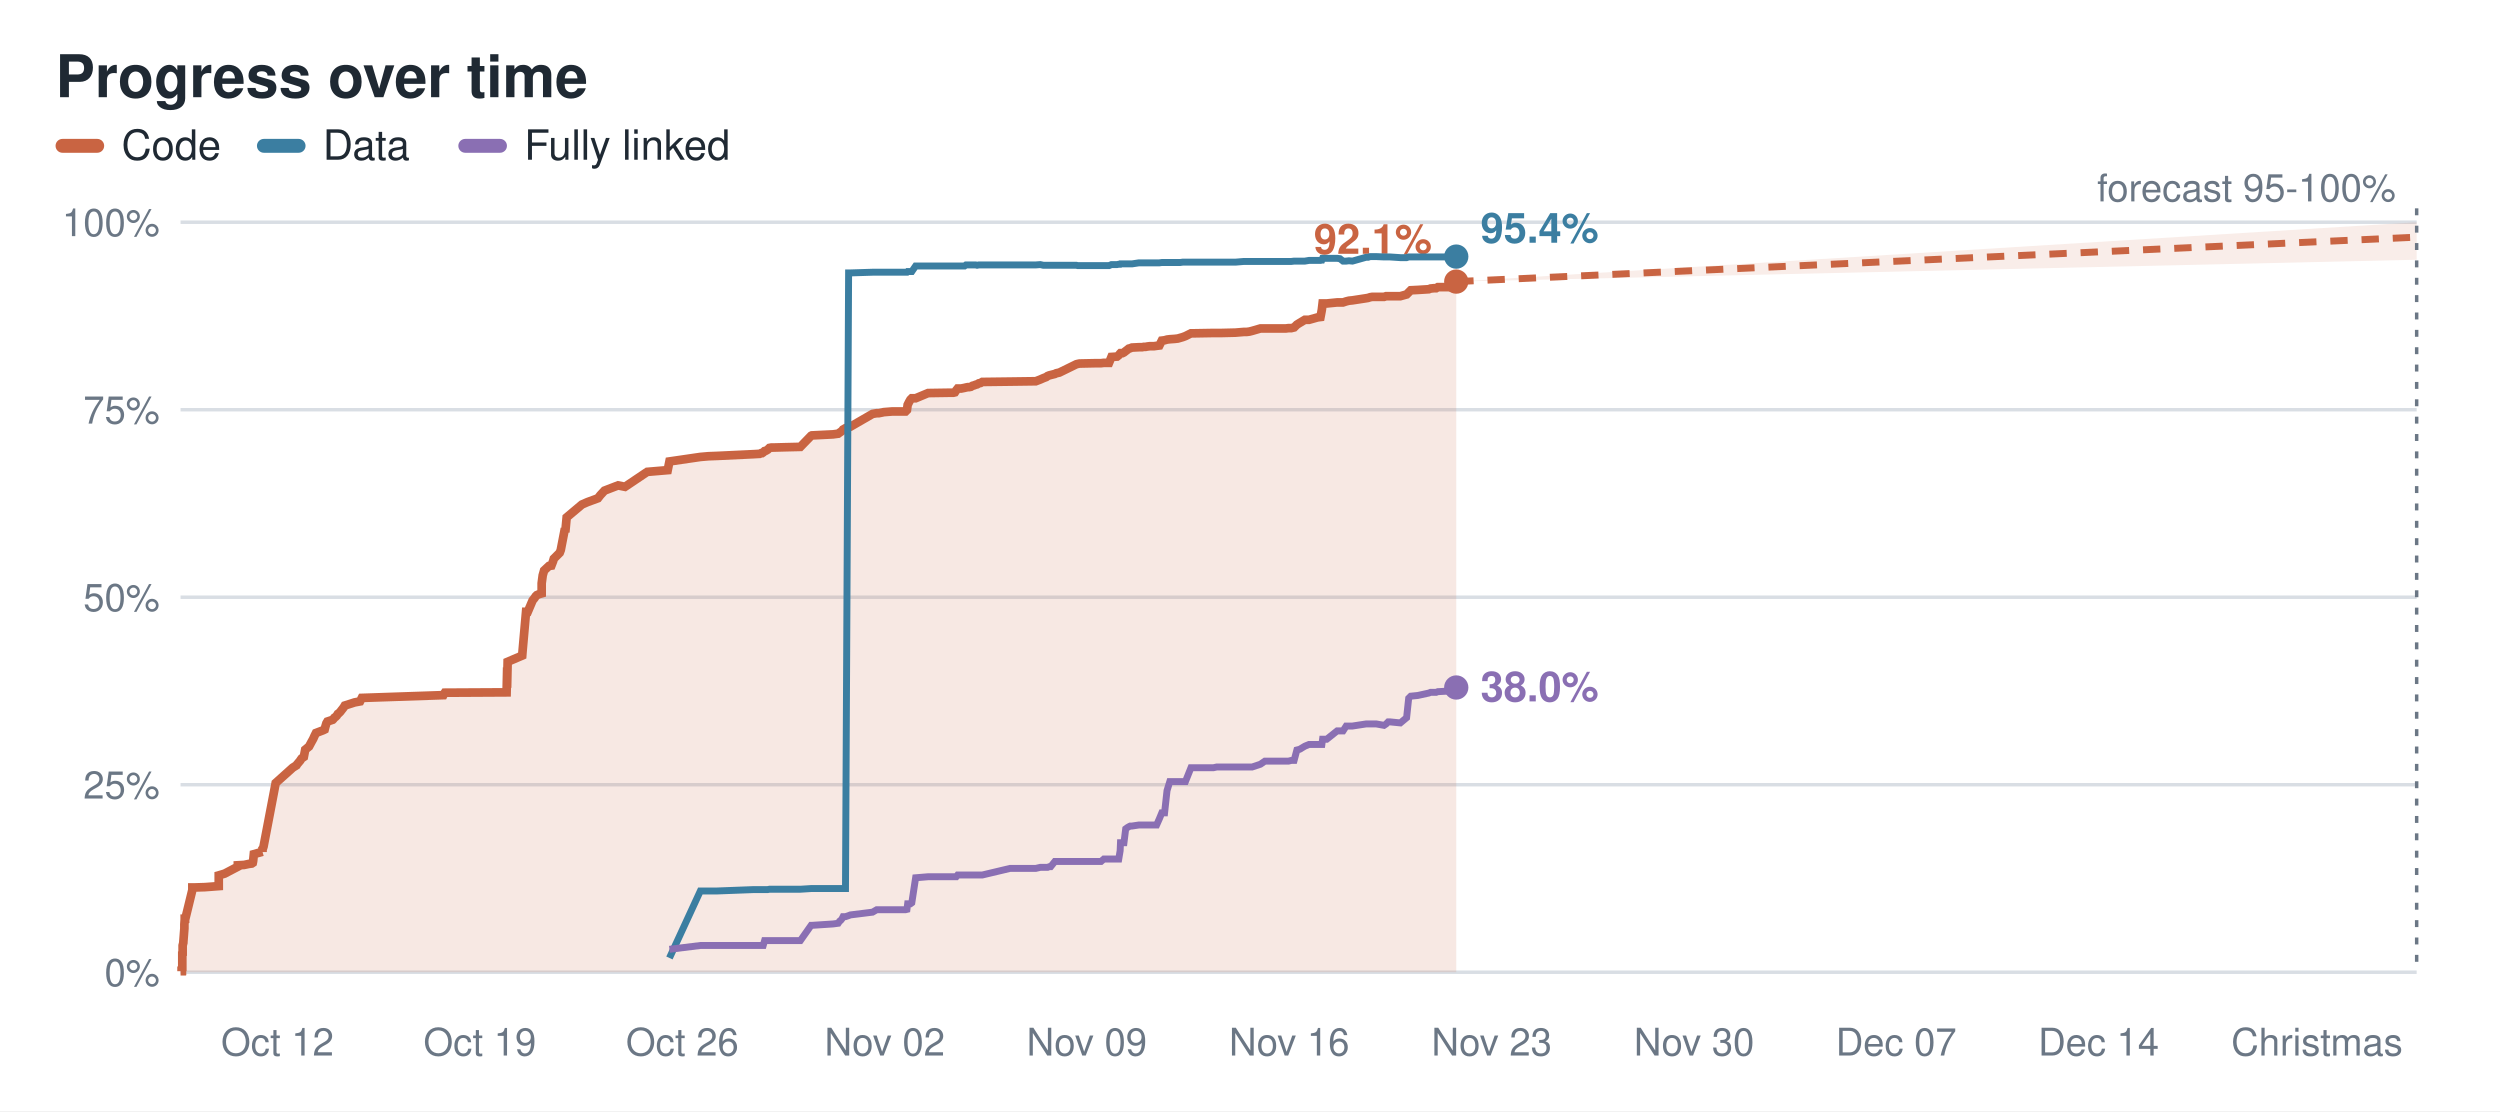
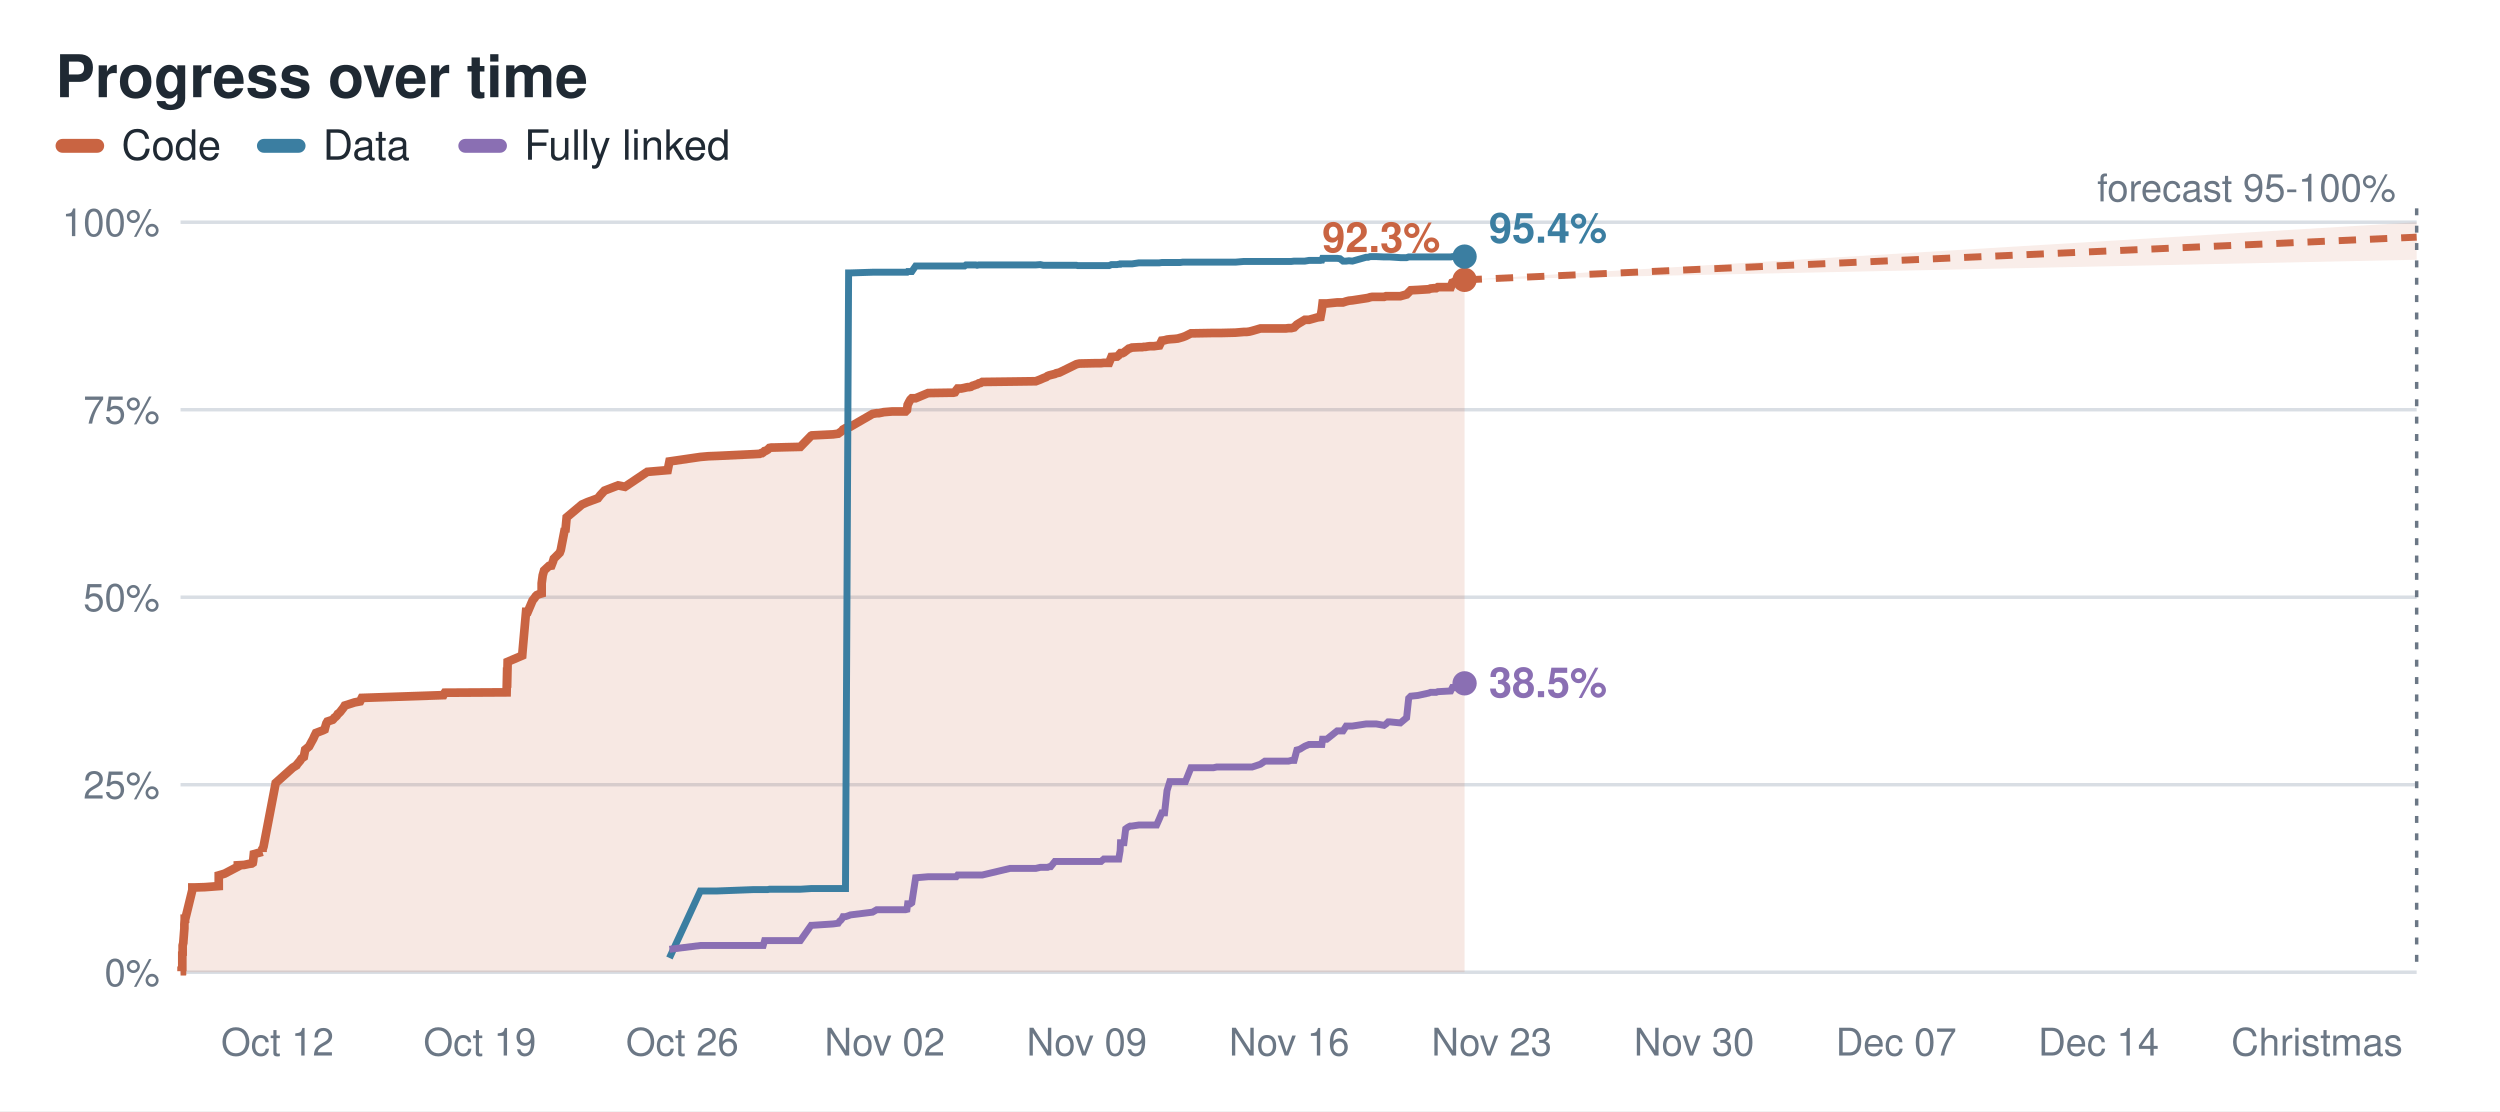
<svg xmlns="http://www.w3.org/2000/svg" viewBox="0 0 720 320" width="720" height="320" font-family="-apple-system,Segoe UI,Helvetica,Arial,sans-serif" role="img" aria-label="Progress over time">
  <rect width="100%" height="100%" fill="#ffffff" />
  <text x="16" y="28" font-size="17" font-weight="600" fill="#1f2933">Progress over time</text>
  <rect x="16" y="40" width="14" height="4" rx="2" fill="#c96442" />
  <text x="35" y="46" font-size="12" fill="#1f2933">Code</text>
  <rect x="74" y="40" width="14" height="4" rx="2" fill="#3b7ea1" />
  <text x="93" y="46" font-size="12" fill="#1f2933">Data</text>
  <rect x="132" y="40" width="14" height="4" rx="2" fill="#8a6fb3" />
  <text x="151" y="46" font-size="12" fill="#1f2933">Fully linked</text>
  <line x1="52" y1="280.0" x2="696" y2="280.0" stroke="#d9dee4" />
  <text x="46" y="284.0" font-size="11" fill="#6b7785" text-anchor="end">0%</text>
  <line x1="52" y1="226.0" x2="696" y2="226.0" stroke="#d9dee4" />
  <text x="46" y="230.0" font-size="11" fill="#6b7785" text-anchor="end">25%</text>
  <line x1="52" y1="172.0" x2="696" y2="172.0" stroke="#d9dee4" />
  <text x="46" y="176.0" font-size="11" fill="#6b7785" text-anchor="end">50%</text>
  <line x1="52" y1="118.0" x2="696" y2="118.0" stroke="#d9dee4" />
  <text x="46" y="122.0" font-size="11" fill="#6b7785" text-anchor="end">75%</text>
  <line x1="52" y1="64.0" x2="696" y2="64.0" stroke="#d9dee4" />
  <text x="46" y="68.0" font-size="11" fill="#6b7785" text-anchor="end">100%</text>
  <text x="79.9" y="304" font-size="11" fill="#6b7785" text-anchor="middle">Oct 12</text>
  <text x="138.2" y="304" font-size="11" fill="#6b7785" text-anchor="middle">Oct 19</text>
  <text x="196.5" y="304" font-size="11" fill="#6b7785" text-anchor="middle">Oct 26</text>
  <text x="254.8" y="304" font-size="11" fill="#6b7785" text-anchor="middle">Nov 02</text>
  <text x="313.0" y="304" font-size="11" fill="#6b7785" text-anchor="middle">Nov 09</text>
  <text x="371.3" y="304" font-size="11" fill="#6b7785" text-anchor="middle">Nov 16</text>
  <text x="429.6" y="304" font-size="11" fill="#6b7785" text-anchor="middle">Nov 23</text>
  <text x="487.9" y="304" font-size="11" fill="#6b7785" text-anchor="middle">Nov 30</text>
  <text x="546.1" y="304" font-size="11" fill="#6b7785" text-anchor="middle">Dec 07</text>
  <text x="604.4" y="304" font-size="11" fill="#6b7785" text-anchor="middle">Dec 14</text>
-   <polygon points="419.4,81.1 696.0,64.0 696.0,74.8" fill="#c96442" opacity="0.12" />
-   <line x1="419.4" y1="81.1" x2="696.0" y2="68.3" stroke="#c96442" stroke-width="2" stroke-dasharray="5,4" />
+   <polygon points="421.8,80.6 696.0,64.0 696.0,74.8" fill="#c96442" opacity="0.12" />
+   <line x1="421.8" y1="80.6" x2="696.0" y2="68.3" stroke="#c96442" stroke-width="2" stroke-dasharray="5,4" />
  <line x1="696.0" y1="60" x2="696.0" y2="280.0" stroke="#6b7785" stroke-dasharray="2,3" />
  <text x="692.0" y="304" font-size="11" fill="#6b7785" text-anchor="end">Christmas</text>
  <text x="690.0" y="58.0" font-size="11" fill="#6b7785" text-anchor="end">forecast 95-100%</text>
-   <polygon points="52.0,280.0 52.0,279.7 52.0,279.7 52.1,279.7 52.1,279.7 52.3,279.7 52.3,279.7 52.3,279.7 52.3,279.7 52.3,279.6 52.3,279.6 52.3,279.6 52.3,279.6 52.4,279.6 52.4,279.5 52.4,279.5 52.4,279.5 52.4,279.5 52.4,279.5 52.4,279.4 52.4,279.4 52.4,279.4 52.4,279.4 52.4,279.4 52.4,279.3 52.4,279.3 52.4,279.3 52.4,279.3 52.4,279.2 52.4,279.2 52.5,279.1 52.5,279.1 52.5,279.0 52.5,279.0 52.5,278.9 52.5,278.9 52.5,278.9 52.5,278.8 52.5,278.8 52.5,278.7 52.5,278.7 52.5,278.6 52.5,274.0 52.6,275.3 52.6,274.0 52.6,274.0 52.6,274.0 52.6,272.9 52.6,272.3 52.8,271.5 52.8,271.3 53.1,267.4 53.1,267.0 53.1,266.2 53.2,264.8 53.2,264.7 53.2,264.6 53.3,264.6 53.3,264.4 53.3,264.3 53.3,264.4 53.3,264.4 53.3,264.4 53.4,264.5 55.4,256.3 55.4,255.7 55.4,255.6 55.7,255.6 55.8,255.6 59.0,255.5 63.0,255.2 63.0,252.1 64.7,251.6 68.5,249.6 68.5,249.2 70.3,249.1 71.7,248.8 72.5,248.7 72.5,248.7 72.8,248.5 72.9,248.0 73.1,246.0 75.6,245.3 75.6,245.4 75.6,244.5 75.7,244.4 75.9,243.8 79.4,225.5 84.3,221.1 85.4,220.4 85.5,220.2 86.5,219.0 86.6,218.8 86.9,218.4 87.5,218.0 87.9,215.9 89.0,215.0 89.7,213.7 90.2,212.8 90.6,211.9 91.0,211.1 93.1,210.3 93.5,210.1 93.7,209.3 94.0,208.3 94.3,207.8 95.8,207.3 96.0,207.1 96.3,206.7 96.6,206.5 97.0,206.1 97.3,205.6 97.6,205.4 98.0,205.0 98.3,204.6 98.7,204.1 99.0,203.7 99.3,203.2 101.5,202.5 102.1,202.3 103.7,202.0 104.2,201.0 127.7,200.2 127.9,199.8 128.1,199.5 145.9,199.4 146.0,195.1 146.1,195.2 146.2,190.6 150.4,188.8 150.5,187.5 151.5,176.2 152.0,176.2 153.4,172.9 153.9,172.3 154.3,171.7 154.6,171.4 155.3,171.1 156.0,170.9 156.0,168.0 156.3,165.7 156.7,164.3 158.1,163.0 158.8,162.9 159.3,161.6 159.5,160.9 161.2,159.2 161.5,158.4 162.7,152.2 162.8,153.3 163.2,149.0 167.6,145.3 169.2,144.6 172.2,143.5 172.9,142.6 174.1,141.3 178.0,139.8 180.0,140.2 186.4,135.9 192.3,135.4 192.8,132.9 201.7,131.6 204.0,131.4 206.6,131.3 217.1,130.8 218.8,130.7 219.2,130.5 219.5,130.5 219.8,130.3 220.2,129.9 220.6,129.8 221.1,129.5 221.6,129.0 222.1,128.9 222.6,128.9 226.3,128.8 230.5,128.7 233.6,125.5 233.8,125.4 239.9,125.1 241.4,124.9 241.8,124.6 242.1,124.4 242.5,124.1 242.8,123.7 243.5,123.3 244.4,123.1 244.9,122.9 251.3,119.2 252.5,119.0 253.1,119.0 254.1,118.8 254.5,118.7 257.0,118.5 260.8,118.5 261.2,118.1 261.4,116.6 261.8,115.8 262.2,115.1 262.6,114.7 263.7,114.7 267.3,113.2 267.5,113.2 273.9,113.1 274.6,113.1 275.0,113.0 275.4,112.4 275.8,111.9 276.4,111.9 276.8,111.9 277.3,111.8 277.8,111.7 278.2,111.6 278.7,111.5 279.1,111.5 279.6,111.4 280.1,111.1 280.5,111.0 281.0,110.8 281.4,110.7 281.9,110.4 282.4,110.3 282.9,110.0 290.9,109.9 298.3,109.8 299.6,109.3 300.5,108.9 301.3,108.6 301.7,108.3 302.2,108.1 302.6,108.0 303.8,107.7 304.2,107.5 305.1,107.3 310.0,104.9 310.4,104.8 310.9,104.7 315.6,104.6 316.0,104.6 317.1,104.6 317.9,104.5 318.9,104.5 319.4,104.5 320.1,102.8 321.7,102.7 322.2,102.3 322.6,101.8 322.7,101.7 323.3,101.7 323.7,101.5 324.2,101.1 324.6,100.8 325.1,100.4 325.5,100.3 326.0,100.1 328.0,100.0 328.9,100.0 329.4,99.9 329.9,99.9 330.4,99.8 331.2,99.7 331.7,99.7 332.4,99.7 333.1,99.6 333.9,99.5 334.6,98.1 335.4,98.0 336.1,97.8 336.9,97.7 338.3,97.6 339.2,97.5 339.9,97.3 340.6,97.1 341.4,96.8 343.0,96.0 343.8,96.0 349.5,95.9 350.4,95.9 351.1,95.9 351.8,95.9 355.8,95.8 358.2,95.6 359.0,95.6 359.8,95.5 360.6,95.3 363.0,94.6 364.3,94.6 370.3,94.6 371.1,94.5 371.9,94.5 372.7,94.3 373.5,93.5 374.3,93.0 375.8,92.1 377.0,92.1 379.5,91.4 380.3,91.3 380.6,89.7 380.7,89.1 380.9,87.4 382.1,87.4 385.1,87.1 385.9,87.1 386.8,87.1 387.7,86.8 388.5,86.6 389.5,86.5 393.4,85.9 394.0,85.8 394.6,85.6 395.2,85.5 395.8,85.5 396.4,85.5 398.6,85.5 399.2,85.3 399.8,85.3 400.3,85.3 403.3,85.3 405.1,84.8 405.7,84.2 406.3,83.6 408.3,83.5 411.5,83.3 412.0,83.1 413.0,83.0 413.6,83.0 414.1,82.7 417.8,82.7 418.3,81.4 418.8,81.2 419.4,81.1 419.4,280.0" fill="#c96442" opacity="0.15" />
-   <polyline points="52.0,279.7 52.0,279.7 52.1,279.7 52.1,279.7 52.3,279.7 52.3,279.7 52.3,279.7 52.3,279.7 52.3,279.6 52.3,279.6 52.3,279.6 52.3,279.6 52.4,279.6 52.4,279.5 52.4,279.5 52.4,279.5 52.4,279.5 52.4,279.5 52.4,279.4 52.4,279.4 52.4,279.4 52.4,279.4 52.4,279.4 52.4,279.3 52.4,279.3 52.4,279.3 52.4,279.3 52.4,279.2 52.4,279.2 52.5,279.1 52.5,279.1 52.5,279.0 52.5,279.0 52.5,278.9 52.5,278.9 52.5,278.9 52.5,278.8 52.5,278.8 52.5,278.7 52.5,278.7 52.5,278.6 52.5,274.0 52.6,275.3 52.6,274.0 52.6,274.0 52.6,274.0 52.6,272.9 52.6,272.3 52.8,271.5 52.8,271.3 53.1,267.4 53.1,267.0 53.1,266.2 53.2,264.8 53.2,264.7 53.2,264.6 53.3,264.6 53.3,264.4 53.3,264.3 53.3,264.4 53.3,264.4 53.3,264.4 53.4,264.5 55.4,256.3 55.4,255.7 55.4,255.6 55.7,255.6 55.8,255.6 59.0,255.5 63.0,255.2 63.0,252.1 64.7,251.6 68.5,249.6 68.5,249.2 70.3,249.1 71.7,248.8 72.5,248.7 72.5,248.7 72.8,248.5 72.9,248.0 73.1,246.0 75.6,245.3 75.6,245.4 75.6,244.5 75.7,244.4 75.9,243.8 79.4,225.5 84.3,221.1 85.4,220.4 85.5,220.2 86.5,219.0 86.6,218.8 86.9,218.4 87.5,218.0 87.9,215.9 89.0,215.0 89.7,213.7 90.2,212.8 90.6,211.9 91.0,211.1 93.1,210.3 93.5,210.1 93.7,209.3 94.0,208.3 94.3,207.8 95.8,207.3 96.0,207.1 96.3,206.7 96.6,206.5 97.0,206.1 97.3,205.6 97.6,205.4 98.0,205.0 98.3,204.6 98.7,204.1 99.0,203.7 99.3,203.2 101.5,202.5 102.1,202.3 103.7,202.0 104.2,201.0 127.7,200.2 127.9,199.8 128.1,199.5 145.9,199.4 146.0,195.1 146.1,195.2 146.2,190.6 150.4,188.8 150.5,187.5 151.5,176.2 152.0,176.2 153.4,172.9 153.9,172.3 154.3,171.7 154.6,171.4 155.3,171.1 156.0,170.9 156.0,168.0 156.3,165.7 156.7,164.3 158.1,163.0 158.8,162.9 159.3,161.6 159.5,160.9 161.2,159.2 161.5,158.4 162.7,152.2 162.8,153.3 163.2,149.0 167.6,145.3 169.2,144.6 172.2,143.5 172.9,142.6 174.1,141.3 178.0,139.8 180.0,140.2 186.4,135.9 192.3,135.4 192.8,132.9 201.7,131.6 204.0,131.4 206.6,131.3 217.1,130.8 218.8,130.7 219.2,130.5 219.5,130.5 219.8,130.3 220.2,129.9 220.6,129.8 221.1,129.5 221.6,129.0 222.1,128.9 222.6,128.9 226.3,128.8 230.5,128.7 233.6,125.5 233.8,125.4 239.9,125.1 241.4,124.9 241.8,124.6 242.1,124.4 242.5,124.1 242.8,123.7 243.5,123.3 244.4,123.1 244.9,122.9 251.3,119.2 252.5,119.0 253.1,119.0 254.1,118.8 254.5,118.7 257.0,118.5 260.8,118.5 261.2,118.1 261.4,116.6 261.8,115.8 262.2,115.1 262.6,114.7 263.7,114.7 267.3,113.2 267.5,113.2 273.9,113.1 274.6,113.1 275.0,113.0 275.4,112.4 275.8,111.9 276.4,111.9 276.8,111.9 277.3,111.8 277.8,111.7 278.2,111.6 278.7,111.5 279.1,111.5 279.6,111.4 280.1,111.1 280.5,111.0 281.0,110.8 281.4,110.7 281.9,110.4 282.4,110.3 282.9,110.0 290.9,109.9 298.3,109.8 299.6,109.3 300.5,108.9 301.3,108.6 301.7,108.3 302.2,108.1 302.6,108.0 303.8,107.7 304.2,107.5 305.1,107.3 310.0,104.9 310.4,104.8 310.9,104.7 315.6,104.6 316.0,104.6 317.1,104.6 317.9,104.5 318.9,104.5 319.4,104.5 320.1,102.8 321.7,102.7 322.2,102.3 322.6,101.8 322.7,101.7 323.3,101.7 323.7,101.5 324.2,101.1 324.6,100.8 325.1,100.4 325.5,100.3 326.0,100.1 328.0,100.0 328.9,100.0 329.4,99.9 329.9,99.9 330.4,99.8 331.2,99.7 331.7,99.7 332.4,99.7 333.1,99.6 333.9,99.5 334.6,98.1 335.4,98.0 336.1,97.8 336.9,97.7 338.3,97.6 339.2,97.5 339.9,97.3 340.6,97.1 341.4,96.8 343.0,96.0 343.8,96.0 349.5,95.9 350.4,95.9 351.1,95.9 351.8,95.9 355.8,95.8 358.2,95.6 359.0,95.6 359.8,95.5 360.6,95.3 363.0,94.6 364.3,94.6 370.3,94.6 371.1,94.5 371.9,94.5 372.7,94.3 373.5,93.5 374.3,93.0 375.8,92.1 377.0,92.1 379.5,91.4 380.3,91.3 380.6,89.7 380.7,89.1 380.9,87.4 382.1,87.4 385.1,87.1 385.9,87.1 386.8,87.1 387.7,86.8 388.5,86.6 389.5,86.5 393.4,85.9 394.0,85.8 394.6,85.6 395.2,85.5 395.8,85.5 396.4,85.5 398.6,85.5 399.2,85.3 399.8,85.3 400.3,85.3 403.3,85.3 405.1,84.8 405.7,84.2 406.3,83.6 408.3,83.5 411.5,83.3 412.0,83.1 413.0,83.0 413.6,83.0 414.1,82.7 417.8,82.7 418.3,81.4 418.8,81.2 419.4,81.1" fill="none" stroke="#c96442" stroke-width="2.5" />
-   <circle cx="419.4" cy="81.1" r="3.5" fill="#c96442" />
-   <text x="412.4" y="73.1" font-size="12" font-weight="600" fill="#c96442" text-anchor="end">92.1%</text>
-   <polyline points="192.8,275.9 201.7,256.6 204.0,256.6 206.6,256.6 217.1,256.2 218.8,256.2 219.2,256.2 219.5,256.2 219.8,256.2 220.2,256.2 220.6,256.2 221.1,256.2 221.6,256.1 222.1,256.1 222.6,256.1 226.3,256.1 230.5,256.1 233.6,255.9 233.8,255.9 239.9,255.9 241.4,255.9 241.8,255.9 242.1,255.9 242.5,255.9 242.8,255.9 243.5,255.9 244.4,78.6 244.9,78.6 251.3,78.4 252.5,78.4 253.1,78.4 254.1,78.4 254.5,78.4 257.0,78.4 260.8,78.4 261.2,78.4 261.4,78.2 261.8,78.2 262.2,78.2 262.6,78.2 263.7,76.6 267.3,76.6 267.5,76.6 273.9,76.6 274.6,76.6 275.0,76.6 275.4,76.6 275.8,76.6 276.4,76.6 276.8,76.6 277.3,76.6 277.8,76.6 278.2,76.3 278.7,76.3 279.1,76.3 279.6,76.3 280.1,76.3 280.5,76.3 281.0,76.3 281.4,76.4 281.9,76.3 282.4,76.3 282.9,76.3 290.9,76.3 298.3,76.3 299.6,76.2 300.5,76.4 301.3,76.4 301.7,76.4 302.2,76.4 302.6,76.4 303.8,76.4 304.2,76.4 305.1,76.4 310.0,76.4 310.4,76.5 310.9,76.5 315.6,76.5 316.0,76.5 317.1,76.5 317.9,76.5 318.9,76.5 319.4,76.5 320.1,76.2 321.7,76.2 322.2,76.1 322.6,76.1 322.7,76.0 323.3,76.0 323.7,76.0 324.2,76.0 324.6,76.0 325.1,76.0 325.5,76.0 326.0,76.0 328.0,75.7 328.9,75.7 329.4,75.7 329.9,75.7 330.4,75.7 331.2,75.7 331.7,75.7 332.4,75.7 333.1,75.7 333.9,75.7 334.6,75.6 335.4,75.6 336.1,75.6 336.9,75.6 338.3,75.6 339.2,75.6 339.9,75.6 340.6,75.5 341.4,75.5 343.0,75.5 343.8,75.5 349.5,75.5 350.4,75.5 351.1,75.5 351.8,75.5 355.8,75.5 358.2,75.3 359.0,75.3 359.8,75.3 360.6,75.3 363.0,75.3 364.3,75.3 370.3,75.3 371.1,75.3 371.9,75.3 372.7,75.2 373.5,75.2 374.3,75.2 375.8,75.2 377.0,75.0 379.5,75.0 380.3,75.0 380.6,74.9 380.7,74.9 380.9,74.4 382.1,74.4 385.1,74.4 385.9,74.5 386.8,75.2 387.7,75.2 388.5,75.1 389.5,75.2 393.4,74.1 394.0,74.1 394.6,73.9 395.2,73.9 395.8,73.9 396.4,73.9 398.6,74.0 399.2,74.0 399.8,74.0 400.3,74.0 403.3,74.2 405.1,74.2 405.7,74.0 406.3,74.0 408.3,74.0 411.5,74.0 412.0,74.0 413.0,74.0 413.6,74.0 414.1,74.0 417.8,74.0 418.3,73.9 418.8,73.9 419.4,73.9" fill="none" stroke="#3b7ea1" stroke-width="2" />
-   <circle cx="419.4" cy="73.9" r="3.5" fill="#3b7ea1" />
-   <text x="426.4" y="69.9" font-size="12" font-weight="600" fill="#3b7ea1">95.4%</text>
-   <polyline points="192.8,273.4 201.7,272.3 204.0,272.3 206.6,272.3 217.1,272.3 218.8,272.3 219.2,272.3 219.5,272.3 219.8,272.3 220.2,270.9 220.6,270.9 221.1,270.9 221.6,270.9 222.1,270.9 222.6,270.9 226.3,270.9 230.5,270.9 233.6,266.5 233.8,266.5 239.9,266.1 241.4,265.9 241.8,265.3 242.1,265.1 242.5,264.6 242.8,264.0 243.5,264.0 244.4,263.7 244.9,263.5 251.3,262.7 252.5,262.0 253.1,262.0 254.1,262.0 254.5,262.0 257.0,262.0 260.8,262.0 261.2,261.9 261.4,260.3 261.8,260.3 262.2,260.3 262.6,260.0 263.7,252.8 267.3,252.5 267.5,252.5 273.9,252.5 274.6,252.5 275.0,252.5 275.4,252.5 275.8,252.0 276.4,252.0 276.8,252.0 277.3,252.0 277.8,252.0 278.2,252.0 278.7,252.0 279.1,252.0 279.6,252.0 280.1,252.0 280.5,252.0 281.0,252.0 281.4,252.0 281.9,252.0 282.4,252.0 282.9,252.0 290.9,250.1 298.3,250.1 299.6,249.8 300.5,249.8 301.3,249.8 301.7,249.8 302.2,249.6 302.6,249.6 303.8,248.1 304.2,248.1 305.1,248.1 310.0,248.1 310.4,248.1 310.9,248.1 315.6,248.1 316.0,248.1 317.1,248.1 317.9,247.4 318.9,247.4 319.4,247.4 320.1,247.4 321.7,247.4 322.2,247.4 322.6,245.0 322.7,242.7 323.3,242.7 323.7,242.7 324.2,238.7 324.6,238.4 325.1,238.1 325.5,237.9 326.0,237.9 328.0,237.6 328.9,237.6 329.4,237.6 329.9,237.6 330.4,237.6 331.2,237.6 331.7,237.6 332.4,237.6 333.1,237.6 333.9,235.8 334.6,234.1 335.4,234.1 336.1,227.7 336.9,225.1 338.3,225.1 339.2,225.1 339.9,225.1 340.6,225.1 341.4,225.1 343.0,221.1 343.8,221.1 349.5,221.1 350.4,220.9 351.1,220.9 351.8,220.9 355.8,220.9 358.2,220.9 359.0,220.9 359.8,220.9 360.6,220.9 363.0,220.1 364.3,219.2 370.3,219.2 371.1,219.2 371.9,219.0 372.7,219.0 373.5,216.0 374.3,215.8 375.8,214.9 377.0,214.4 379.5,214.4 380.3,214.4 380.6,214.4 380.7,214.4 380.9,212.9 382.1,212.9 385.1,210.5 385.9,210.5 386.8,210.5 387.7,209.1 388.5,209.1 389.5,209.1 393.4,208.5 394.0,208.5 394.6,208.5 395.2,208.5 395.8,208.5 396.4,208.5 398.6,208.9 399.2,208.5 399.8,207.9 400.3,207.9 403.3,208.2 405.1,206.7 405.7,201.1 406.3,200.5 408.3,200.3 411.5,199.6 412.0,199.4 413.0,199.4 413.6,199.4 414.1,199.2 417.8,199.0 418.3,198.0 418.8,198.0 419.4,198.0" fill="none" stroke="#8a6fb3" stroke-width="2" />
-   <circle cx="419.4" cy="198.0" r="3.5" fill="#8a6fb3" />
-   <text x="426.4" y="202.0" font-size="12" font-weight="600" fill="#8a6fb3">38.0%</text>
+   <polygon points="52.0,280.0 52.0,279.7 52.0,279.7 52.1,279.7 52.1,279.7 52.3,279.7 52.3,279.7 52.3,279.7 52.3,279.7 52.3,279.6 52.3,279.6 52.3,279.6 52.3,279.6 52.4,279.6 52.4,279.5 52.4,279.5 52.4,279.5 52.4,279.5 52.4,279.5 52.4,279.4 52.4,279.4 52.4,279.4 52.4,279.4 52.4,279.4 52.4,279.3 52.4,279.3 52.4,279.3 52.4,279.3 52.4,279.2 52.4,279.2 52.5,279.1 52.5,279.1 52.5,279.0 52.5,279.0 52.5,278.9 52.5,278.9 52.5,278.9 52.5,278.8 52.5,278.8 52.5,278.7 52.5,278.7 52.5,278.6 52.5,274.0 52.6,275.3 52.6,274.0 52.6,274.0 52.6,274.0 52.6,272.9 52.6,272.3 52.8,271.5 52.8,271.3 53.1,267.4 53.1,267.0 53.1,266.2 53.2,264.8 53.2,264.7 53.2,264.6 53.3,264.6 53.3,264.4 53.3,264.3 53.3,264.4 53.3,264.4 53.3,264.4 53.4,264.5 55.4,256.3 55.4,255.7 55.4,255.6 55.7,255.6 55.8,255.6 59.0,255.5 63.0,255.2 63.0,252.1 64.7,251.6 68.5,249.6 68.5,249.2 70.3,249.1 71.7,248.8 72.5,248.7 72.5,248.7 72.8,248.5 72.9,248.0 73.1,246.0 75.6,245.3 75.6,245.4 75.6,244.5 75.7,244.4 75.9,243.8 79.4,225.5 84.3,221.1 85.4,220.4 85.5,220.2 86.5,219.0 86.6,218.8 86.9,218.4 87.5,218.0 87.9,215.9 89.0,215.0 89.7,213.7 90.2,212.8 90.6,211.9 91.0,211.1 93.1,210.3 93.5,210.1 93.7,209.3 94.0,208.3 94.3,207.8 95.8,207.3 96.0,207.1 96.3,206.7 96.6,206.5 97.0,206.1 97.3,205.6 97.6,205.4 98.0,205.0 98.3,204.6 98.7,204.1 99.0,203.7 99.3,203.2 101.5,202.5 102.1,202.3 103.7,202.0 104.2,201.0 127.7,200.2 127.9,199.8 128.1,199.5 145.9,199.4 146.0,195.1 146.1,195.2 146.2,190.6 150.4,188.8 150.5,187.5 151.5,176.2 152.0,176.2 153.4,172.9 153.9,172.3 154.3,171.7 154.6,171.4 155.3,171.1 156.0,170.9 156.0,168.0 156.3,165.7 156.7,164.3 158.1,163.0 158.8,162.9 159.3,161.6 159.5,160.9 161.2,159.2 161.5,158.4 162.7,152.2 162.8,153.3 163.2,149.0 167.6,145.3 169.2,144.6 172.2,143.5 172.9,142.6 174.1,141.3 178.0,139.8 180.0,140.2 186.4,135.9 192.3,135.4 192.8,132.9 201.7,131.6 204.0,131.4 206.6,131.3 217.1,130.8 218.8,130.7 219.2,130.5 219.5,130.5 219.8,130.3 220.2,129.9 220.6,129.8 221.1,129.5 221.6,129.0 222.1,128.9 222.6,128.9 226.3,128.8 230.5,128.7 233.6,125.5 233.8,125.4 239.9,125.1 241.4,124.9 241.8,124.6 242.1,124.4 242.5,124.1 242.8,123.7 243.5,123.3 244.4,123.1 244.9,122.9 251.3,119.2 252.5,119.0 253.1,119.0 254.1,118.8 254.5,118.7 257.0,118.5 260.8,118.5 261.2,118.1 261.4,116.6 261.8,115.8 262.2,115.1 262.6,114.7 263.7,114.7 267.3,113.2 267.5,113.2 273.9,113.1 274.6,113.1 275.0,113.0 275.4,112.4 275.8,111.9 276.4,111.9 276.8,111.9 277.3,111.8 277.8,111.7 278.2,111.6 278.7,111.5 279.1,111.5 279.6,111.4 280.1,111.1 280.5,111.0 281.0,110.8 281.4,110.7 281.9,110.4 282.4,110.3 282.9,110.0 290.9,109.9 298.3,109.8 299.6,109.3 300.5,108.9 301.3,108.6 301.7,108.3 302.2,108.1 302.6,108.0 303.8,107.7 304.2,107.5 305.1,107.3 310.0,104.9 310.4,104.8 310.9,104.7 315.6,104.6 316.0,104.6 317.1,104.6 317.9,104.5 318.9,104.5 319.4,104.5 320.1,102.8 321.7,102.7 322.2,102.3 322.6,101.8 322.7,101.7 323.3,101.7 323.7,101.5 324.2,101.1 324.6,100.8 325.1,100.4 325.5,100.3 326.0,100.1 328.0,100.0 328.9,100.0 329.4,99.9 329.9,99.9 330.4,99.8 331.2,99.7 331.7,99.7 332.4,99.7 333.1,99.6 333.9,99.5 334.6,98.1 335.4,98.0 336.1,97.8 336.9,97.7 338.3,97.6 339.2,97.5 339.9,97.3 340.6,97.1 341.4,96.8 343.0,96.0 343.8,96.0 349.5,95.9 350.4,95.9 351.1,95.9 351.8,95.9 355.8,95.8 358.2,95.6 359.0,95.6 359.8,95.5 360.6,95.3 363.0,94.6 364.3,94.6 370.3,94.6 371.1,94.5 371.9,94.5 372.7,94.3 373.5,93.5 374.3,93.0 375.8,92.1 377.0,92.1 379.5,91.4 380.3,91.3 380.6,89.7 380.7,89.1 380.9,87.4 382.1,87.4 385.1,87.1 385.9,87.1 386.8,87.1 387.7,86.8 388.5,86.6 389.5,86.5 393.4,85.9 394.0,85.8 394.6,85.6 395.2,85.5 395.8,85.5 396.4,85.5 398.6,85.5 399.2,85.3 399.8,85.3 400.3,85.3 403.3,85.3 405.1,84.8 405.7,84.2 406.3,83.6 408.3,83.5 411.5,83.3 412.0,83.1 413.0,83.0 413.6,83.0 414.1,82.7 417.8,82.7 418.3,81.4 418.8,81.2 419.4,81.1 421.8,80.6 421.8,280.0" fill="#c96442" opacity="0.15" />
+   <polyline points="52.0,279.7 52.0,279.7 52.1,279.7 52.1,279.7 52.3,279.7 52.3,279.7 52.3,279.7 52.3,279.7 52.3,279.6 52.3,279.6 52.3,279.6 52.3,279.6 52.4,279.6 52.4,279.5 52.4,279.5 52.4,279.5 52.4,279.5 52.4,279.5 52.4,279.4 52.4,279.4 52.4,279.4 52.4,279.4 52.4,279.4 52.4,279.3 52.4,279.3 52.4,279.3 52.4,279.3 52.4,279.2 52.4,279.2 52.5,279.1 52.5,279.1 52.5,279.0 52.5,279.0 52.5,278.9 52.5,278.9 52.5,278.9 52.5,278.8 52.5,278.8 52.5,278.7 52.5,278.7 52.5,278.6 52.5,274.0 52.6,275.3 52.6,274.0 52.6,274.0 52.6,274.0 52.6,272.9 52.6,272.3 52.8,271.5 52.8,271.3 53.1,267.4 53.1,267.0 53.1,266.2 53.2,264.8 53.2,264.7 53.2,264.6 53.3,264.6 53.3,264.4 53.3,264.3 53.3,264.4 53.3,264.4 53.3,264.4 53.4,264.5 55.4,256.3 55.4,255.7 55.4,255.6 55.7,255.6 55.8,255.6 59.0,255.5 63.0,255.2 63.0,252.1 64.7,251.6 68.5,249.6 68.5,249.2 70.3,249.1 71.7,248.8 72.5,248.7 72.5,248.7 72.8,248.5 72.9,248.0 73.1,246.0 75.6,245.3 75.6,245.4 75.6,244.5 75.7,244.4 75.9,243.8 79.4,225.5 84.3,221.1 85.4,220.4 85.5,220.2 86.5,219.0 86.6,218.8 86.9,218.4 87.5,218.0 87.9,215.9 89.0,215.0 89.7,213.7 90.2,212.8 90.6,211.9 91.0,211.1 93.1,210.3 93.5,210.1 93.7,209.3 94.0,208.3 94.3,207.8 95.8,207.3 96.0,207.1 96.3,206.7 96.6,206.5 97.0,206.1 97.3,205.6 97.6,205.4 98.0,205.0 98.3,204.6 98.7,204.1 99.0,203.7 99.3,203.2 101.5,202.5 102.1,202.3 103.7,202.0 104.2,201.0 127.7,200.2 127.9,199.8 128.1,199.5 145.9,199.4 146.0,195.1 146.1,195.2 146.2,190.6 150.4,188.8 150.5,187.5 151.5,176.2 152.0,176.2 153.4,172.9 153.9,172.3 154.3,171.7 154.6,171.4 155.3,171.1 156.0,170.9 156.0,168.0 156.3,165.7 156.7,164.3 158.1,163.0 158.8,162.9 159.3,161.6 159.5,160.9 161.2,159.2 161.5,158.4 162.7,152.2 162.8,153.3 163.2,149.0 167.6,145.3 169.2,144.6 172.2,143.5 172.9,142.6 174.1,141.3 178.0,139.8 180.0,140.2 186.4,135.9 192.3,135.4 192.8,132.9 201.7,131.6 204.0,131.4 206.6,131.3 217.1,130.8 218.8,130.7 219.2,130.5 219.5,130.5 219.8,130.3 220.2,129.9 220.6,129.8 221.1,129.5 221.6,129.0 222.1,128.9 222.6,128.9 226.3,128.8 230.5,128.7 233.6,125.5 233.8,125.4 239.9,125.1 241.4,124.9 241.8,124.6 242.1,124.4 242.5,124.1 242.8,123.7 243.5,123.3 244.4,123.1 244.9,122.9 251.3,119.2 252.5,119.0 253.1,119.0 254.1,118.8 254.5,118.7 257.0,118.5 260.8,118.5 261.2,118.1 261.4,116.6 261.8,115.8 262.2,115.1 262.6,114.7 263.7,114.7 267.3,113.2 267.5,113.2 273.9,113.1 274.6,113.1 275.0,113.0 275.4,112.4 275.8,111.9 276.4,111.9 276.8,111.9 277.3,111.8 277.8,111.7 278.2,111.6 278.7,111.5 279.1,111.5 279.6,111.4 280.1,111.1 280.5,111.0 281.0,110.8 281.4,110.7 281.9,110.4 282.4,110.3 282.9,110.0 290.9,109.9 298.3,109.8 299.6,109.3 300.5,108.9 301.3,108.6 301.7,108.3 302.2,108.1 302.6,108.0 303.8,107.7 304.2,107.5 305.1,107.3 310.0,104.9 310.4,104.8 310.9,104.7 315.6,104.6 316.0,104.6 317.1,104.6 317.9,104.5 318.9,104.5 319.4,104.5 320.1,102.8 321.7,102.7 322.2,102.3 322.6,101.8 322.7,101.7 323.3,101.7 323.7,101.5 324.2,101.1 324.6,100.8 325.1,100.4 325.5,100.3 326.0,100.1 328.0,100.0 328.9,100.0 329.4,99.9 329.9,99.9 330.4,99.8 331.2,99.7 331.7,99.7 332.4,99.7 333.1,99.6 333.9,99.5 334.6,98.1 335.4,98.0 336.1,97.8 336.9,97.7 338.3,97.6 339.2,97.5 339.9,97.3 340.6,97.1 341.4,96.8 343.0,96.0 343.8,96.0 349.5,95.9 350.4,95.9 351.1,95.9 351.8,95.9 355.8,95.8 358.2,95.6 359.0,95.6 359.8,95.5 360.6,95.3 363.0,94.6 364.3,94.6 370.3,94.6 371.1,94.5 371.9,94.5 372.7,94.3 373.5,93.5 374.3,93.0 375.8,92.1 377.0,92.1 379.5,91.4 380.3,91.3 380.6,89.7 380.7,89.1 380.9,87.4 382.1,87.4 385.1,87.1 385.9,87.1 386.8,87.1 387.7,86.8 388.5,86.6 389.5,86.5 393.4,85.9 394.0,85.8 394.6,85.6 395.2,85.5 395.8,85.5 396.4,85.5 398.6,85.5 399.2,85.3 399.8,85.3 400.3,85.3 403.3,85.3 405.1,84.8 405.7,84.2 406.3,83.6 408.3,83.5 411.5,83.3 412.0,83.1 413.0,83.0 413.6,83.0 414.1,82.7 417.8,82.7 418.3,81.4 418.8,81.2 419.4,81.1 421.8,80.6" fill="none" stroke="#c96442" stroke-width="2.5" />
+   <circle cx="421.8" cy="80.6" r="3.5" fill="#c96442" />
+   <text x="414.8" y="72.6" font-size="12" font-weight="600" fill="#c96442" text-anchor="end">92.3%</text>
+   <polyline points="192.8,275.9 201.7,256.6 204.0,256.6 206.6,256.6 217.1,256.2 218.8,256.2 219.2,256.2 219.5,256.2 219.8,256.2 220.2,256.2 220.6,256.2 221.1,256.2 221.6,256.1 222.1,256.1 222.6,256.1 226.3,256.1 230.5,256.1 233.6,255.9 233.8,255.9 239.9,255.9 241.4,255.9 241.8,255.9 242.1,255.9 242.5,255.9 242.8,255.9 243.5,255.9 244.4,78.6 244.9,78.6 251.3,78.4 252.5,78.4 253.1,78.4 254.1,78.4 254.5,78.4 257.0,78.4 260.8,78.4 261.2,78.4 261.4,78.2 261.8,78.2 262.2,78.2 262.6,78.2 263.7,76.6 267.3,76.6 267.5,76.6 273.9,76.6 274.6,76.6 275.0,76.6 275.4,76.6 275.8,76.6 276.4,76.6 276.8,76.6 277.3,76.6 277.8,76.6 278.2,76.3 278.7,76.3 279.1,76.3 279.6,76.3 280.1,76.3 280.5,76.3 281.0,76.3 281.4,76.4 281.9,76.3 282.4,76.3 282.9,76.3 290.9,76.3 298.3,76.3 299.6,76.2 300.5,76.4 301.3,76.4 301.7,76.4 302.2,76.4 302.6,76.4 303.8,76.4 304.2,76.4 305.1,76.4 310.0,76.4 310.4,76.5 310.9,76.5 315.6,76.5 316.0,76.5 317.1,76.5 317.9,76.5 318.9,76.5 319.4,76.5 320.1,76.2 321.7,76.2 322.2,76.1 322.6,76.1 322.7,76.0 323.3,76.0 323.7,76.0 324.2,76.0 324.6,76.0 325.1,76.0 325.5,76.0 326.0,76.0 328.0,75.7 328.9,75.7 329.4,75.7 329.9,75.7 330.4,75.7 331.2,75.7 331.7,75.7 332.4,75.7 333.1,75.7 333.9,75.7 334.6,75.6 335.4,75.6 336.1,75.6 336.9,75.6 338.3,75.6 339.2,75.6 339.9,75.6 340.6,75.5 341.4,75.5 343.0,75.5 343.8,75.5 349.5,75.5 350.4,75.5 351.1,75.5 351.8,75.5 355.8,75.5 358.2,75.3 359.0,75.3 359.8,75.3 360.6,75.3 363.0,75.3 364.3,75.3 370.3,75.3 371.1,75.3 371.9,75.3 372.7,75.2 373.5,75.2 374.3,75.2 375.8,75.2 377.0,75.0 379.5,75.0 380.3,75.0 380.6,74.9 380.7,74.9 380.9,74.4 382.1,74.4 385.1,74.4 385.9,74.5 386.8,75.2 387.7,75.2 388.5,75.1 389.5,75.2 393.4,74.1 394.0,74.1 394.6,73.9 395.2,73.9 395.8,73.9 396.4,73.9 398.6,74.0 399.2,74.0 399.8,74.0 400.3,74.0 403.3,74.2 405.1,74.2 405.7,74.0 406.3,74.0 408.3,74.0 411.5,74.0 412.0,74.0 413.0,74.0 413.6,74.0 414.1,74.0 417.8,74.0 418.3,73.9 418.8,73.9 419.4,73.9 421.8,73.9" fill="none" stroke="#3b7ea1" stroke-width="2" />
+   <circle cx="421.8" cy="73.9" r="3.5" fill="#3b7ea1" />
+   <text x="428.8" y="69.9" font-size="12" font-weight="600" fill="#3b7ea1">95.4%</text>
+   <polyline points="192.8,273.4 201.7,272.3 204.0,272.3 206.6,272.3 217.1,272.3 218.8,272.3 219.2,272.3 219.5,272.3 219.8,272.3 220.2,270.9 220.6,270.9 221.1,270.9 221.6,270.9 222.1,270.9 222.6,270.9 226.3,270.9 230.5,270.9 233.6,266.5 233.8,266.5 239.9,266.1 241.4,265.9 241.8,265.3 242.1,265.1 242.5,264.6 242.8,264.0 243.5,264.0 244.4,263.7 244.9,263.5 251.3,262.7 252.5,262.0 253.1,262.0 254.1,262.0 254.5,262.0 257.0,262.0 260.8,262.0 261.2,261.9 261.4,260.3 261.8,260.3 262.2,260.3 262.6,260.0 263.7,252.8 267.3,252.5 267.5,252.5 273.9,252.5 274.6,252.5 275.0,252.5 275.4,252.5 275.8,252.0 276.4,252.0 276.8,252.0 277.3,252.0 277.8,252.0 278.2,252.0 278.7,252.0 279.1,252.0 279.6,252.0 280.1,252.0 280.5,252.0 281.0,252.0 281.4,252.0 281.9,252.0 282.4,252.0 282.9,252.0 290.9,250.1 298.3,250.1 299.6,249.8 300.5,249.8 301.3,249.8 301.7,249.8 302.2,249.6 302.6,249.6 303.8,248.1 304.2,248.1 305.1,248.1 310.0,248.1 310.4,248.1 310.9,248.1 315.6,248.1 316.0,248.1 317.1,248.1 317.9,247.4 318.9,247.4 319.4,247.4 320.1,247.4 321.7,247.4 322.2,247.4 322.6,245.0 322.7,242.7 323.3,242.7 323.7,242.7 324.2,238.7 324.6,238.4 325.1,238.1 325.5,237.9 326.0,237.9 328.0,237.6 328.9,237.6 329.4,237.6 329.9,237.6 330.4,237.6 331.2,237.6 331.7,237.6 332.4,237.6 333.1,237.6 333.9,235.8 334.6,234.1 335.4,234.1 336.1,227.7 336.9,225.1 338.3,225.1 339.2,225.1 339.9,225.1 340.6,225.1 341.4,225.1 343.0,221.1 343.8,221.1 349.5,221.1 350.4,220.9 351.1,220.9 351.8,220.9 355.8,220.9 358.2,220.9 359.0,220.9 359.8,220.9 360.6,220.9 363.0,220.1 364.3,219.2 370.3,219.2 371.1,219.2 371.9,219.0 372.7,219.0 373.5,216.0 374.3,215.8 375.8,214.9 377.0,214.4 379.5,214.4 380.3,214.4 380.6,214.4 380.7,214.4 380.9,212.9 382.1,212.9 385.1,210.5 385.9,210.5 386.8,210.5 387.7,209.1 388.5,209.1 389.5,209.1 393.4,208.5 394.0,208.5 394.6,208.5 395.2,208.5 395.8,208.5 396.4,208.5 398.6,208.9 399.2,208.5 399.8,207.9 400.3,207.9 403.3,208.2 405.1,206.7 405.7,201.1 406.3,200.5 408.3,200.3 411.5,199.6 412.0,199.4 413.0,199.4 413.6,199.4 414.1,199.2 417.8,199.0 418.3,198.0 418.8,198.0 419.4,198.0 421.8,196.8" fill="none" stroke="#8a6fb3" stroke-width="2" />
+   <circle cx="421.8" cy="196.8" r="3.5" fill="#8a6fb3" />
+   <text x="428.8" y="200.8" font-size="12" font-weight="600" fill="#8a6fb3">38.5%</text>
</svg>
